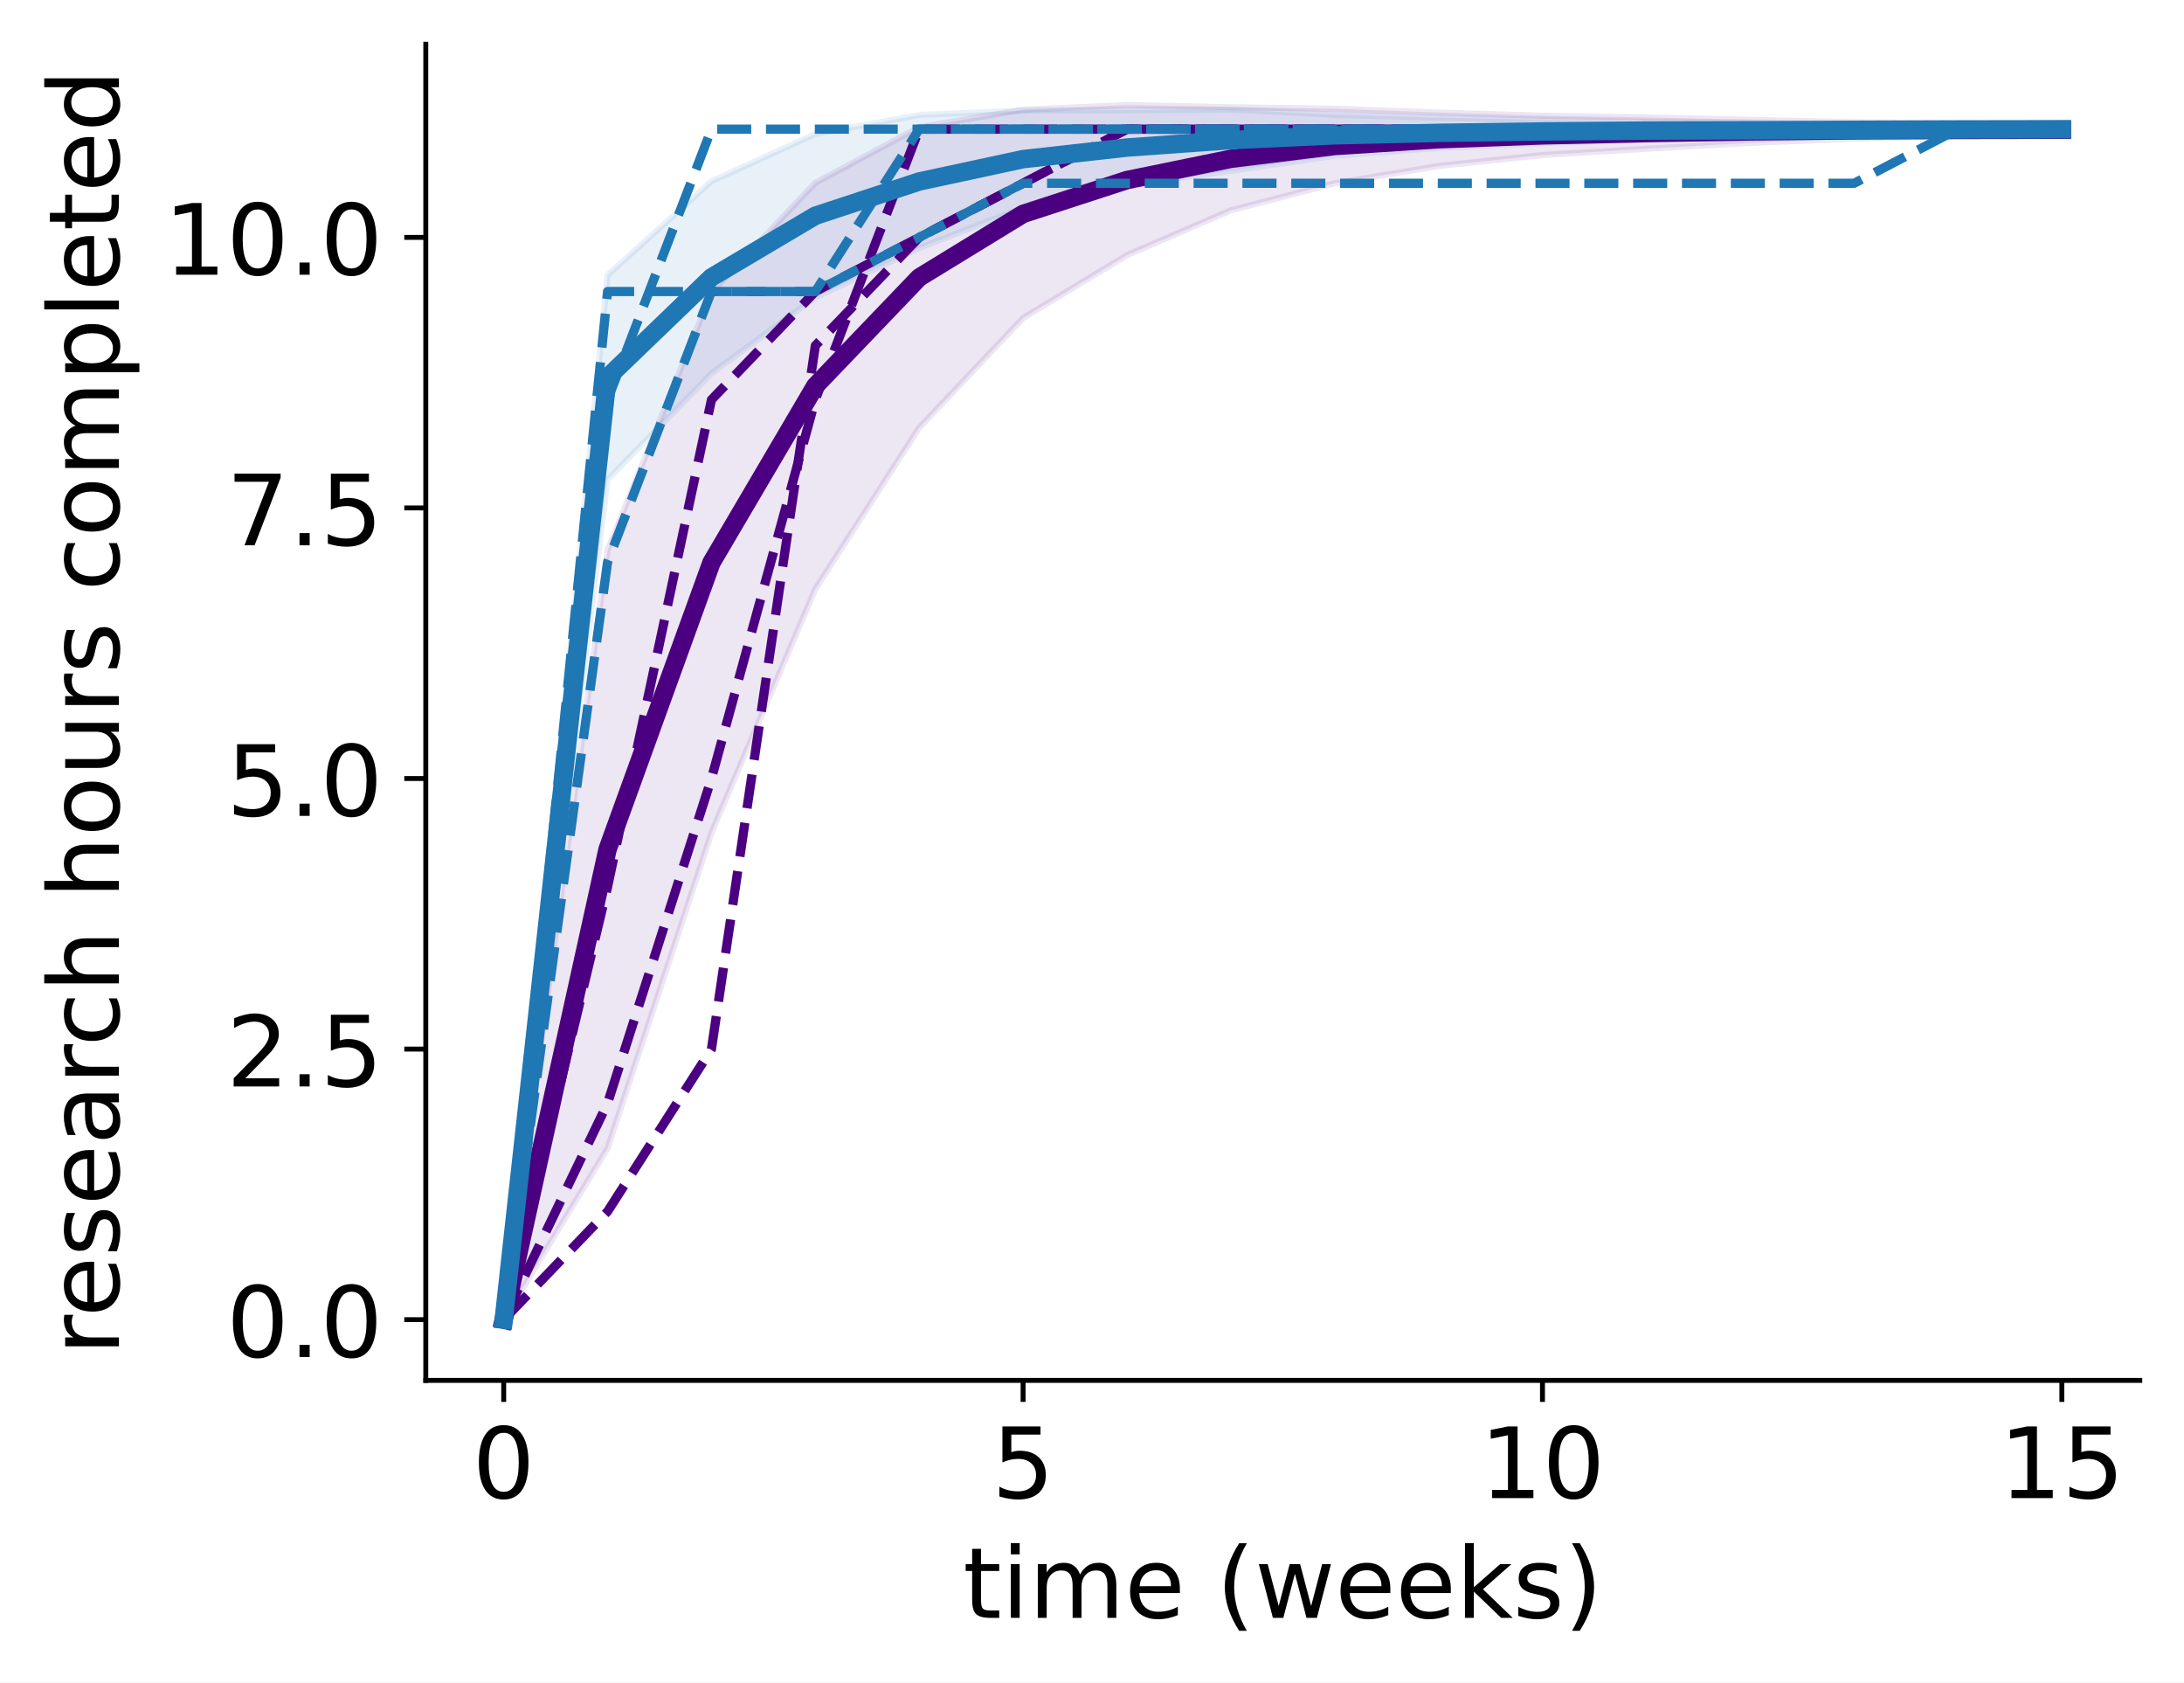
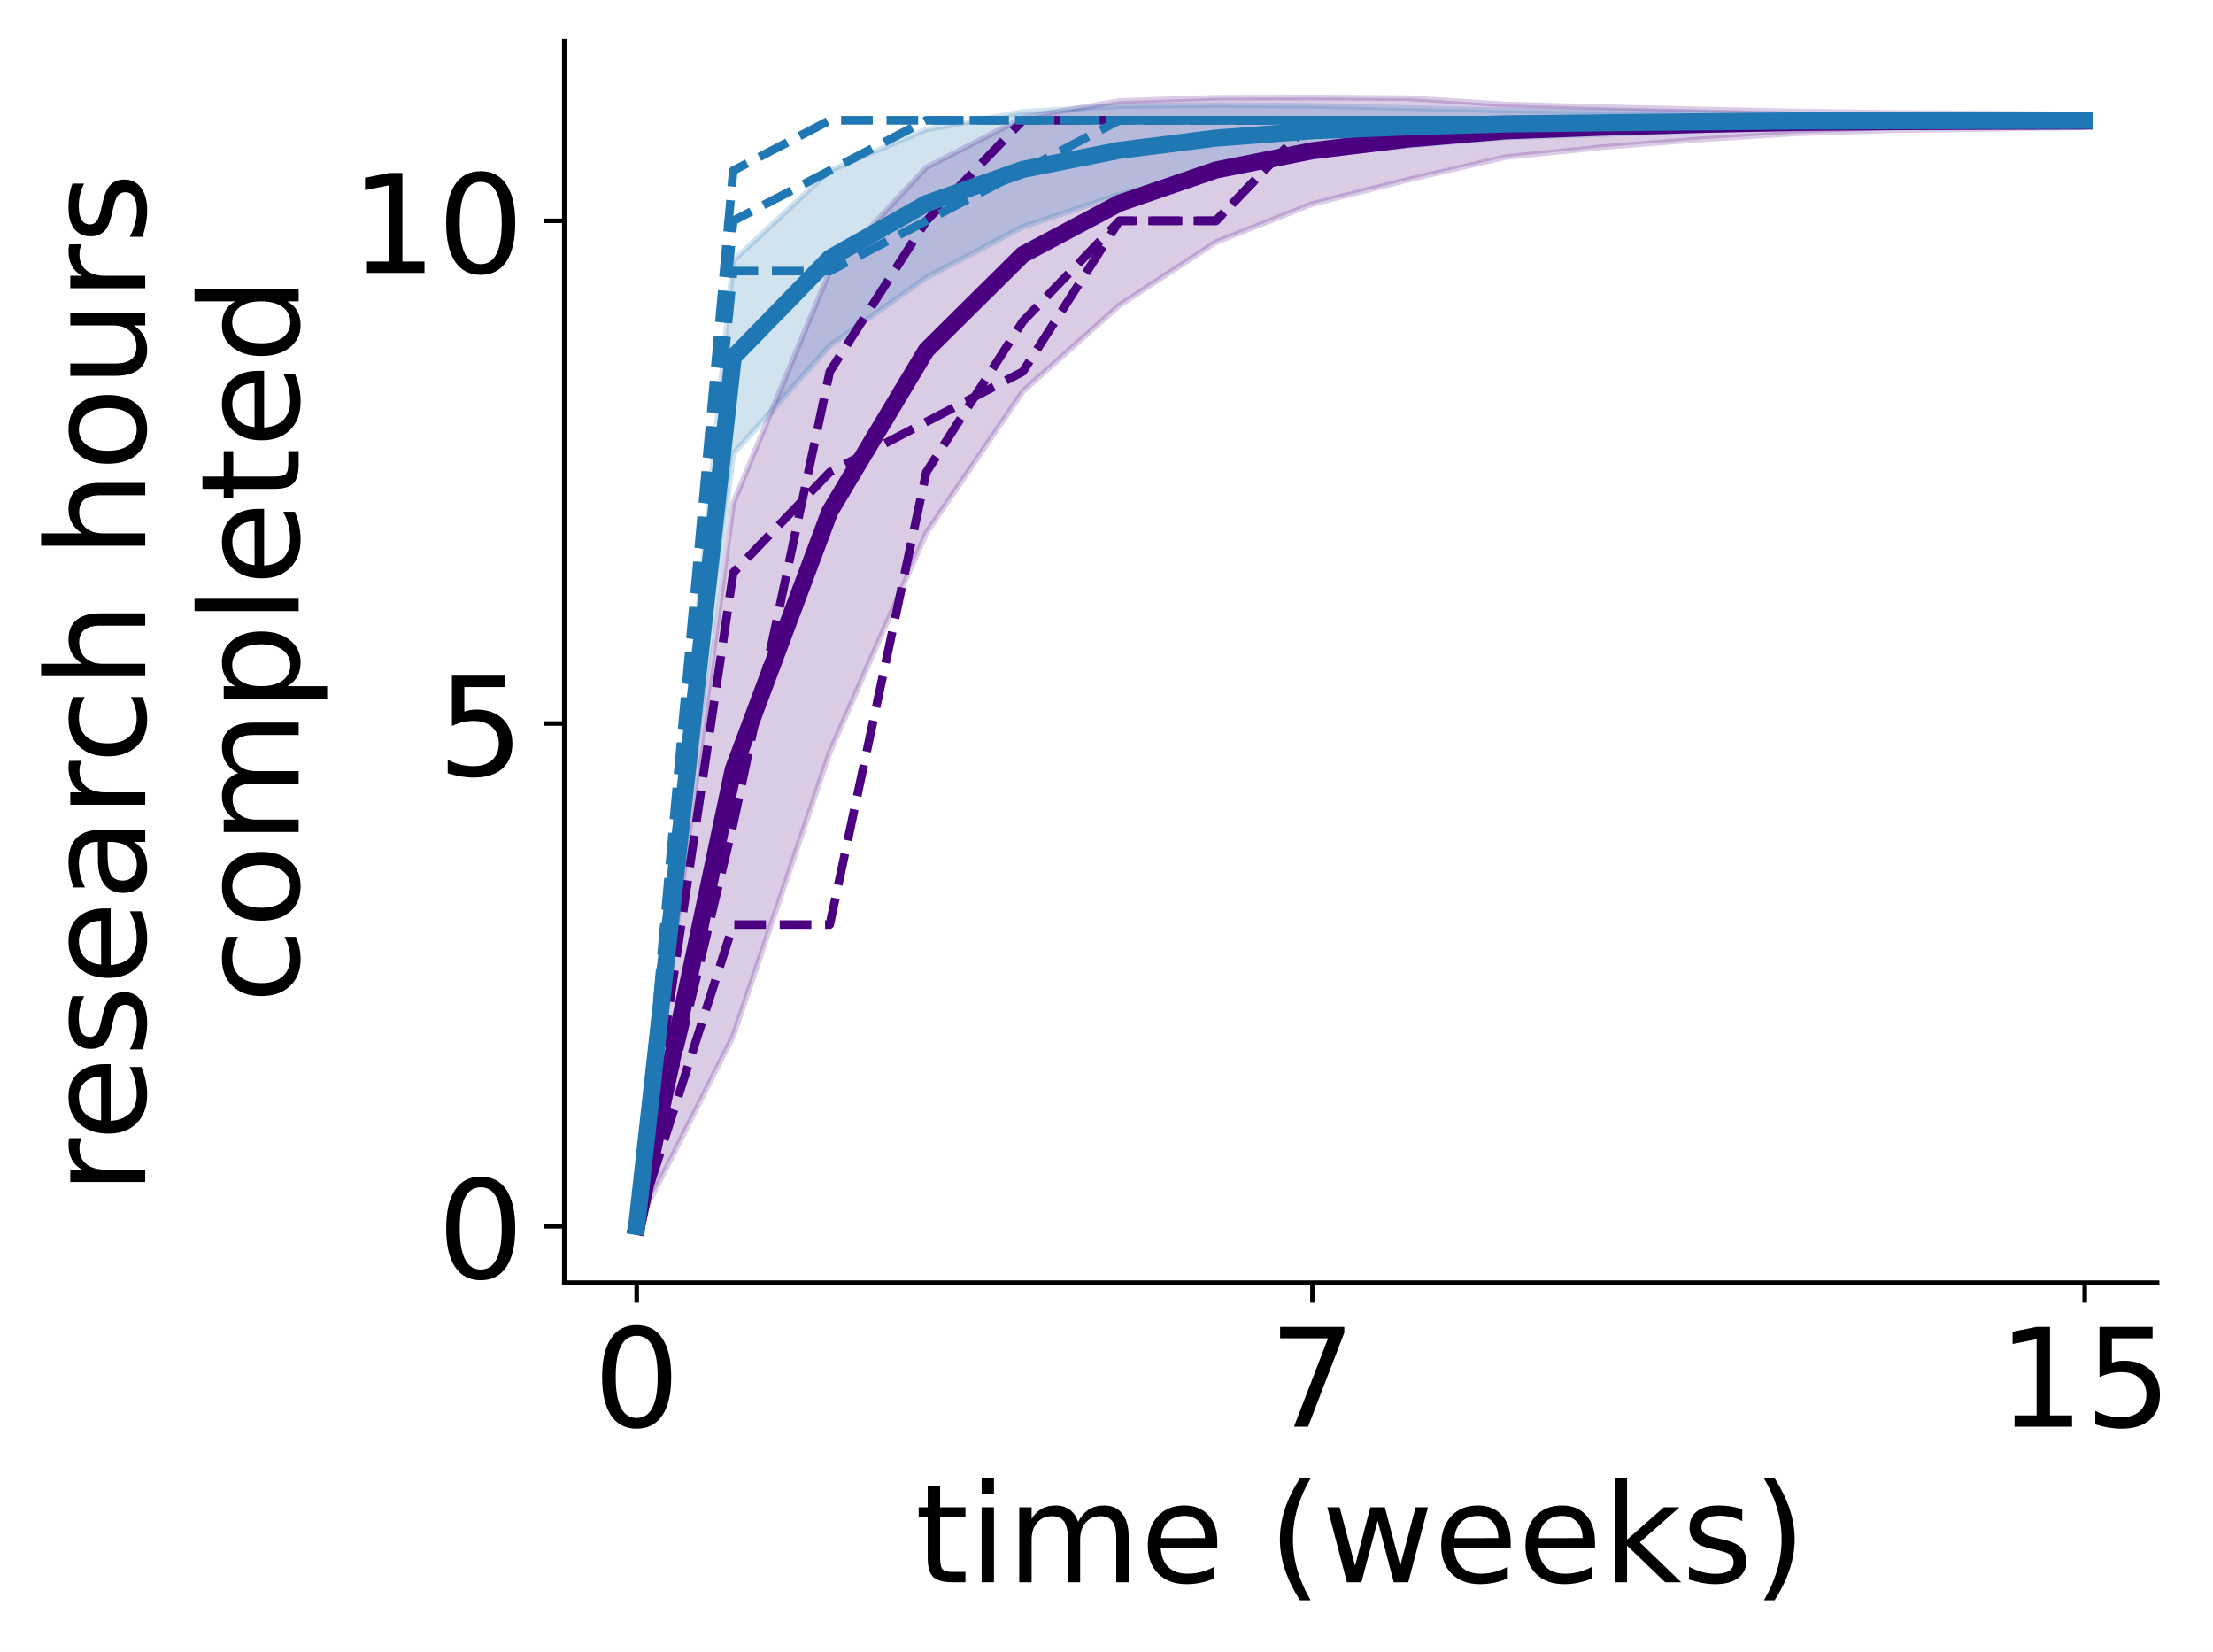
- <svg xmlns="http://www.w3.org/2000/svg" xmlns:xlink="http://www.w3.org/1999/xlink" width="355.51pt" height="273.81pt" viewBox="0 0 355.51 273.81" version="1.1">
+ <svg xmlns="http://www.w3.org/2000/svg" xmlns:xlink="http://www.w3.org/1999/xlink" width="387.63pt" height="289.295pt" viewBox="0 0 387.63 289.295" version="1.1">
  <defs>
    <style type="text/css">*{stroke-linejoin: round; stroke-linecap: butt}</style>
  </defs>
  <g id="figure_1">
    <g id="patch_1">
-       <path d="M 0 273.81  L 355.51 273.81  L 355.51 0  L 0 0  z " style="fill: #ffffff" />
+       <path d="M -0 289.295  L 387.63 289.295  L 387.63 0  L -0 0  z " style="fill: #ffffff" />
    </g>
    <g id="axes_1">
      <g id="patch_2">
-         <path d="M 69.31 224.64  L 348.31 224.64  L 348.31 7.2  L 69.31 7.2  z " style="fill: #ffffff" />
+         <path d="M 98.842 224.64  L 377.842 224.64  L 377.842 7.2  L 98.842 7.2  z " style="fill: #ffffff" />
      </g>
      <g id="PolyCollection_1">
        <defs>
-           <path id="mfa6a72d963" d="M 81.992 -59.054  L 81.992 -59.054  L 98.901 -86.958  L 115.81 -138.279  L 132.719 -177.963  L 149.628 -204.206  L 166.537 -222.059  L 183.446 -232.286  L 200.355 -239.577  L 217.265 -243.99  L 234.174 -246.796  L 251.083 -248.584  L 267.992 -249.603  L 284.901 -250.557  L 301.81 -251.249  L 318.719 -251.635  L 335.628 -251.778  L 335.628 -253.615  L 335.628 -253.615  L 318.719 -253.705  L 301.81 -253.95  L 284.901 -254.307  L 267.992 -254.698  L 251.083 -254.977  L 234.174 -255.497  L 217.265 -256.119  L 200.355 -256.357  L 183.446 -256.726  L 166.537 -255.946  L 149.628 -253.104  L 132.719 -244.051  L 115.81 -226.23  L 98.901 -184.239  L 81.992 -59.054  z " style="stroke: #4b0082; stroke-opacity: 0.1" />
+           <path id="m8ccb343e49" d="M 111.524 -74.539  L 111.524 -74.539  L 128.433 -107.885  L 145.342 -157.566  L 162.251 -195.97  L 179.16 -220.762  L 196.07 -235.825  L 212.979 -246.885  L 229.888 -253.586  L 246.797 -257.853  L 263.706 -261.782  L 280.615 -263.517  L 297.524 -264.872  L 314.433 -265.935  L 331.342 -266.488  L 348.251 -266.733  L 365.16 -266.995  L 365.16 -269.208  L 365.16 -269.208  L 348.251 -269.382  L 331.342 -269.504  L 314.433 -269.758  L 297.524 -270.133  L 280.615 -270.521  L 263.706 -270.987  L 246.797 -272.082  L 229.888 -272.211  L 212.979 -272.15  L 196.07 -271.59  L 179.16 -268.657  L 162.251 -259.959  L 145.342 -241.806  L 128.433 -201.177  L 111.524 -74.539  z " style="stroke: #4b0082; stroke-opacity: 0.2" />
        </defs>
-         <g clip-path="url(#p481b7b0ba3)">
-           <use xlink:href="#mfa6a72d963" x="0" y="273.81" style="fill: #4b0082; fill-opacity: 0.1; stroke: #4b0082; stroke-opacity: 0.1" />
+         <g clip-path="url(#p1c54f3f14e)">
+           <use xlink:href="#m8ccb343e49" x="0" y="289.295" style="fill: #4b0082; fill-opacity: 0.2; stroke: #4b0082; stroke-opacity: 0.2" />
        </g>
      </g>
      <g id="PolyCollection_2">
        <defs>
-           <path id="m634ad09a49" d="M 81.992 -59.054  L 81.992 -59.054  L 98.901 -195.758  L 115.81 -213.048  L 132.719 -225.4  L 149.628 -233.456  L 166.537 -240.003  L 183.446 -243.721  L 200.355 -246.01  L 217.265 -248.459  L 234.174 -249.745  L 251.083 -250.543  L 267.992 -251.163  L 284.901 -251.308  L 301.81 -251.729  L 318.719 -252.128  L 335.628 -252.382  L 335.628 -253.169  L 335.628 -253.169  L 318.719 -253.37  L 301.81 -253.646  L 284.901 -253.891  L 267.992 -253.966  L 251.083 -254.286  L 234.174 -254.644  L 217.265 -255.119  L 200.355 -256.001  L 183.446 -255.877  L 166.537 -255.826  L 149.628 -255.099  L 132.719 -252.006  L 115.81 -244.314  L 98.901 -229.039  L 81.992 -59.054  z " style="stroke: #1f77b4; stroke-opacity: 0.1" />
+           <path id="mc5ae503957" d="M 111.524 -74.539  L 111.524 -74.539  L 128.433 -209.823  L 145.342 -228.751  L 162.251 -240.685  L 179.16 -249.568  L 196.07 -255.22  L 212.979 -259.331  L 229.888 -262.038  L 246.797 -263.814  L 263.706 -265.225  L 280.615 -265.773  L 297.524 -266.459  L 314.433 -267.067  L 331.342 -267.37  L 348.251 -267.634  L 365.16 -267.814  L 365.16 -268.601  L 365.16 -268.601  L 348.251 -268.745  L 331.342 -268.939  L 314.433 -269.136  L 297.524 -269.463  L 280.615 -269.761  L 263.706 -269.939  L 246.797 -270.364  L 229.888 -270.749  L 212.979 -270.886  L 196.07 -270.717  L 179.16 -269.679  L 162.251 -266.623  L 145.342 -259.418  L 128.433 -243.641  L 111.524 -74.539  z " style="stroke: #1f77b4; stroke-opacity: 0.2" />
        </defs>
-         <g clip-path="url(#p481b7b0ba3)">
-           <use xlink:href="#m634ad09a49" x="0" y="273.81" style="fill: #1f77b4; fill-opacity: 0.1; stroke: #1f77b4; stroke-opacity: 0.1" />
+         <g clip-path="url(#p1c54f3f14e)">
+           <use xlink:href="#mc5ae503957" x="0" y="289.295" style="fill: #1f77b4; fill-opacity: 0.2; stroke: #1f77b4; stroke-opacity: 0.2" />
        </g>
      </g>
      <g id="matplotlib.axis_1">
        <g id="xtick_1">
          <g id="line2d_1">
            <defs>
-               <path id="me722ec0f5d" d="M 0 0  L 0 3.5  " style="stroke: #000000; stroke-width: 0.8" />
-             </defs>
-             <g>
-               <use xlink:href="#me722ec0f5d" x="81.992" y="224.64" style="stroke: #000000; stroke-width: 0.8" />
+               <path id="mfbcac66288" d="M 0 0  L 0 3.5  " style="stroke: #000000; stroke-width: 0.8" />
+             </defs>
+             <g>
+               <use xlink:href="#mfbcac66288" x="111.524" y="224.64" style="stroke: #000000; stroke-width: 0.8" />
            </g>
          </g>
          <g id="text_1">
-             <g transform="translate(76.90182 243.7975) scale(0.16 -0.16)">
+             <g transform="translate(103.8891 249.8762) scale(0.24 -0.24)">
              <defs>
                <path id="DejaVuSans-30" d="M 2034 4250  Q 1547 4250 1301 3770  Q 1056 3291 1056 2328  Q 1056 1369 1301 889  Q 1547 409 2034 409  Q 2525 409 2770 889  Q 3016 1369 3016 2328  Q 3016 3291 2770 3770  Q 2525 4250 2034 4250  z M 2034 4750  Q 2819 4750 3233 4129  Q 3647 3509 3647 2328  Q 3647 1150 3233 529  Q 2819 -91 2034 -91  Q 1250 -91 836 529  Q 422 1150 422 2328  Q 422 3509 836 4129  Q 1250 4750 2034 4750  z " transform="scale(0.015625)" />
              </defs>
              <use xlink:href="#DejaVuSans-30" />
            </g>
          </g>
        </g>
        <g id="xtick_2">
          <g id="line2d_2">
            <g>
-               <use xlink:href="#me722ec0f5d" x="166.537" y="224.64" style="stroke: #000000; stroke-width: 0.8" />
+               <use xlink:href="#mfbcac66288" x="229.888" y="224.64" style="stroke: #000000; stroke-width: 0.8" />
            </g>
          </g>
          <g id="text_2">
-             <g transform="translate(161.4473 243.7975) scale(0.16 -0.16)">
+             <g transform="translate(222.2527 249.8762) scale(0.24 -0.24)">
              <defs>
+                 <path id="DejaVuSans-37" d="M 525 4666  L 3525 4666  L 3525 4397  L 1831 0  L 1172 0  L 2766 4134  L 525 4134  L 525 4666  z " transform="scale(0.015625)" />
+               </defs>
+               <use xlink:href="#DejaVuSans-37" />
+             </g>
+           </g>
+         </g>
+         <g id="xtick_3">
+           <g id="line2d_3">
+             <g>
+               <use xlink:href="#mfbcac66288" x="365.16" y="224.64" style="stroke: #000000; stroke-width: 0.8" />
+             </g>
+           </g>
+           <g id="text_3">
+             <g transform="translate(349.8904 249.8762) scale(0.24 -0.24)">
+               <defs>
+                 <path id="DejaVuSans-31" d="M 794 531  L 1825 531  L 1825 4091  L 703 3866  L 703 4441  L 1819 4666  L 2450 4666  L 2450 531  L 3481 531  L 3481 0  L 794 0  L 794 531  z " transform="scale(0.015625)" />
                <path id="DejaVuSans-35" d="M 691 4666  L 3169 4666  L 3169 4134  L 1269 4134  L 1269 2991  Q 1406 3038 1543 3061  Q 1681 3084 1819 3084  Q 2600 3084 3056 2656  Q 3513 2228 3513 1497  Q 3513 744 3044 326  Q 2575 -91 1722 -91  Q 1428 -91 1123 -41  Q 819 9 494 109  L 494 744  Q 775 591 1075 516  Q 1375 441 1709 441  Q 2250 441 2565 725  Q 2881 1009 2881 1497  Q 2881 1984 2565 2268  Q 2250 2553 1709 2553  Q 1456 2553 1204 2497  Q 953 2441 691 2322  L 691 4666  z " transform="scale(0.015625)" />
              </defs>
-               <use xlink:href="#DejaVuSans-35" />
-             </g>
-           </g>
-         </g>
-         <g id="xtick_3">
-           <g id="line2d_3">
-             <g>
-               <use xlink:href="#me722ec0f5d" x="251.083" y="224.64" style="stroke: #000000; stroke-width: 0.8" />
-             </g>
-           </g>
-           <g id="text_3">
-             <g transform="translate(240.9027 243.7975) scale(0.16 -0.16)">
-               <defs>
-                 <path id="DejaVuSans-31" d="M 794 531  L 1825 531  L 1825 4091  L 703 3866  L 703 4441  L 1819 4666  L 2450 4666  L 2450 531  L 3481 531  L 3481 0  L 794 0  L 794 531  z " transform="scale(0.015625)" />
-               </defs>
-               <use xlink:href="#DejaVuSans-31" />
-               <use xlink:href="#DejaVuSans-30" x="63.623" />
-             </g>
-           </g>
-         </g>
-         <g id="xtick_4">
-           <g id="line2d_4">
-             <g>
-               <use xlink:href="#me722ec0f5d" x="335.628" y="224.64" style="stroke: #000000; stroke-width: 0.8" />
-             </g>
-           </g>
-           <g id="text_4">
-             <g transform="translate(325.4482 243.7975) scale(0.16 -0.16)">
              <use xlink:href="#DejaVuSans-31" />
              <use xlink:href="#DejaVuSans-35" x="63.623" />
            </g>
          </g>
        </g>
-         <g id="text_5">
-           <g transform="translate(156.7637 263.2825) scale(0.16 -0.16)">
+         <g id="text_4">
+           <g transform="translate(160.2729 277.1037) scale(0.24 -0.24)">
            <defs>
              <path id="DejaVuSans-74" d="M 1172 4494  L 1172 3500  L 2356 3500  L 2356 3053  L 1172 3053  L 1172 1153  Q 1172 725 1289 603  Q 1406 481 1766 481  L 2356 481  L 2356 0  L 1766 0  Q 1100 0 847 248  Q 594 497 594 1153  L 594 3053  L 172 3053  L 172 3500  L 594 3500  L 594 4494  L 1172 4494  z " transform="scale(0.015625)" />
              <path id="DejaVuSans-69" d="M 603 3500  L 1178 3500  L 1178 0  L 603 0  L 603 3500  z M 603 4863  L 1178 4863  L 1178 4134  L 603 4134  L 603 4863  z " transform="scale(0.015625)" />
              <path id="DejaVuSans-6d" d="M 3328 2828  Q 3544 3216 3844 3400  Q 4144 3584 4550 3584  Q 5097 3584 5394 3201  Q 5691 2819 5691 2113  L 5691 0  L 5113 0  L 5113 2094  Q 5113 2597 4934 2840  Q 4756 3084 4391 3084  Q 3944 3084 3684 2787  Q 3425 2491 3425 1978  L 3425 0  L 2847 0  L 2847 2094  Q 2847 2600 2669 2842  Q 2491 3084 2119 3084  Q 1678 3084 1418 2786  Q 1159 2488 1159 1978  L 1159 0  L 581 0  L 581 3500  L 1159 3500  L 1159 2956  Q 1356 3278 1631 3431  Q 1906 3584 2284 3584  Q 2666 3584 2933 3390  Q 3200 3197 3328 2828  z " transform="scale(0.015625)" />
              <path id="DejaVuSans-65" d="M 3597 1894  L 3597 1613  L 953 1613  Q 991 1019 1311 708  Q 1631 397 2203 397  Q 2534 397 2845 478  Q 3156 559 3463 722  L 3463 178  Q 3153 47 2828 -22  Q 2503 -91 2169 -91  Q 1331 -91 842 396  Q 353 884 353 1716  Q 353 2575 817 3079  Q 1281 3584 2069 3584  Q 2775 3584 3186 3129  Q 3597 2675 3597 1894  z M 3022 2063  Q 3016 2534 2758 2815  Q 2500 3097 2075 3097  Q 1594 3097 1305 2825  Q 1016 2553 972 2059  L 3022 2063  z " transform="scale(0.015625)" />
              <path id="DejaVuSans-20" transform="scale(0.015625)" />
              <path id="DejaVuSans-28" d="M 1984 4856  Q 1566 4138 1362 3434  Q 1159 2731 1159 2009  Q 1159 1288 1364 580  Q 1569 -128 1984 -844  L 1484 -844  Q 1016 -109 783 600  Q 550 1309 550 2009  Q 550 2706 781 3412  Q 1013 4119 1484 4856  L 1984 4856  z " transform="scale(0.015625)" />
              <path id="DejaVuSans-77" d="M 269 3500  L 844 3500  L 1563 769  L 2278 3500  L 2956 3500  L 3675 769  L 4391 3500  L 4966 3500  L 4050 0  L 3372 0  L 2619 2869  L 1863 0  L 1184 0  L 269 3500  z " transform="scale(0.015625)" />
              <path id="DejaVuSans-6b" d="M 581 4863  L 1159 4863  L 1159 1991  L 2875 3500  L 3609 3500  L 1753 1863  L 3688 0  L 2938 0  L 1159 1709  L 1159 0  L 581 0  L 581 4863  z " transform="scale(0.015625)" />
              <path id="DejaVuSans-73" d="M 2834 3397  L 2834 2853  Q 2591 2978 2328 3040  Q 2066 3103 1784 3103  Q 1356 3103 1142 2972  Q 928 2841 928 2578  Q 928 2378 1081 2264  Q 1234 2150 1697 2047  L 1894 2003  Q 2506 1872 2764 1633  Q 3022 1394 3022 966  Q 3022 478 2636 193  Q 2250 -91 1575 -91  Q 1294 -91 989 -36  Q 684 19 347 128  L 347 722  Q 666 556 975 473  Q 1284 391 1588 391  Q 1994 391 2212 530  Q 2431 669 2431 922  Q 2431 1156 2273 1281  Q 2116 1406 1581 1522  L 1381 1569  Q 847 1681 609 1914  Q 372 2147 372 2553  Q 372 3047 722 3315  Q 1072 3584 1716 3584  Q 2034 3584 2315 3537  Q 2597 3491 2834 3397  z " transform="scale(0.015625)" />
              <path id="DejaVuSans-29" d="M 513 4856  L 1013 4856  Q 1481 4119 1714 3412  Q 1947 2706 1947 2009  Q 1947 1309 1714 600  Q 1481 -109 1013 -844  L 513 -844  Q 928 -128 1133 580  Q 1338 1288 1338 2009  Q 1338 2731 1133 3434  Q 928 4138 513 4856  z " transform="scale(0.015625)" />
            </defs>
            <use xlink:href="#DejaVuSans-74" />
            <use xlink:href="#DejaVuSans-69" x="39.209" />
            <use xlink:href="#DejaVuSans-6d" x="66.992" />
            <use xlink:href="#DejaVuSans-65" x="164.404" />
            <use xlink:href="#DejaVuSans-20" x="225.928" />
            <use xlink:href="#DejaVuSans-28" x="257.715" />
            <use xlink:href="#DejaVuSans-77" x="296.729" />
            <use xlink:href="#DejaVuSans-65" x="378.516" />
            <use xlink:href="#DejaVuSans-65" x="440.039" />
            <use xlink:href="#DejaVuSans-6b" x="501.562" />
            <use xlink:href="#DejaVuSans-73" x="559.473" />
            <use xlink:href="#DejaVuSans-29" x="611.572" />
          </g>
        </g>
      </g>
      <g id="matplotlib.axis_2">
        <g id="ytick_1">
+           <g id="line2d_4">
+             <defs>
+               <path id="me26cea96e0" d="M 0 0  L -3.5 0  " style="stroke: #000000; stroke-width: 0.8" />
+             </defs>
+             <g>
+               <use xlink:href="#me26cea96e0" x="98.842" y="214.756" style="stroke: #000000; stroke-width: 0.8" />
+             </g>
+           </g>
+           <g id="text_5">
+             <g transform="translate(76.57225 223.8745) scale(0.24 -0.24)">
+               <use xlink:href="#DejaVuSans-30" />
+             </g>
+           </g>
+         </g>
+         <g id="ytick_2">
          <g id="line2d_5">
-             <defs>
-               <path id="m41320f554a" d="M 0 0  L -3.5 0  " style="stroke: #000000; stroke-width: 0.8" />
-             </defs>
-             <g>
-               <use xlink:href="#m41320f554a" x="69.31" y="214.756" style="stroke: #000000; stroke-width: 0.8" />
+             <g>
+               <use xlink:href="#me26cea96e0" x="98.842" y="126.717" style="stroke: #000000; stroke-width: 0.8" />
            </g>
          </g>
          <g id="text_6">
-             <g transform="translate(36.865 220.8351) scale(0.16 -0.16)">
-               <defs>
-                 <path id="DejaVuSans-2e" d="M 684 794  L 1344 794  L 1344 0  L 684 0  L 684 794  z " transform="scale(0.015625)" />
-               </defs>
-               <use xlink:href="#DejaVuSans-30" />
-               <use xlink:href="#DejaVuSans-2e" x="63.623" />
-               <use xlink:href="#DejaVuSans-30" x="95.41" />
-             </g>
-           </g>
-         </g>
-         <g id="ytick_2">
+             <g transform="translate(76.57225 135.8353) scale(0.24 -0.24)">
+               <use xlink:href="#DejaVuSans-35" />
+             </g>
+           </g>
+         </g>
+         <g id="ytick_3">
          <g id="line2d_6">
            <g>
-               <use xlink:href="#m41320f554a" x="69.31" y="170.725" style="stroke: #000000; stroke-width: 0.8" />
+               <use xlink:href="#me26cea96e0" x="98.842" y="38.678" style="stroke: #000000; stroke-width: 0.8" />
            </g>
          </g>
          <g id="text_7">
-             <g transform="translate(36.865 176.8034) scale(0.16 -0.16)">
-               <defs>
-                 <path id="DejaVuSans-32" d="M 1228 531  L 3431 531  L 3431 0  L 469 0  L 469 531  Q 828 903 1448 1529  Q 2069 2156 2228 2338  Q 2531 2678 2651 2914  Q 2772 3150 2772 3378  Q 2772 3750 2511 3984  Q 2250 4219 1831 4219  Q 1534 4219 1204 4116  Q 875 4013 500 3803  L 500 4441  Q 881 4594 1212 4672  Q 1544 4750 1819 4750  Q 2544 4750 2975 4387  Q 3406 4025 3406 3419  Q 3406 3131 3298 2873  Q 3191 2616 2906 2266  Q 2828 2175 2409 1742  Q 1991 1309 1228 531  z " transform="scale(0.015625)" />
-               </defs>
-               <use xlink:href="#DejaVuSans-32" />
-               <use xlink:href="#DejaVuSans-2e" x="63.623" />
-               <use xlink:href="#DejaVuSans-35" x="95.41" />
-             </g>
-           </g>
-         </g>
-         <g id="ytick_3">
-           <g id="line2d_7">
-             <g>
-               <use xlink:href="#m41320f554a" x="69.31" y="126.693" style="stroke: #000000; stroke-width: 0.8" />
-             </g>
-           </g>
-           <g id="text_8">
-             <g transform="translate(36.865 132.7717) scale(0.16 -0.16)">
-               <use xlink:href="#DejaVuSans-35" />
-               <use xlink:href="#DejaVuSans-2e" x="63.623" />
-               <use xlink:href="#DejaVuSans-30" x="95.41" />
-             </g>
-           </g>
-         </g>
-         <g id="ytick_4">
-           <g id="line2d_8">
-             <g>
-               <use xlink:href="#m41320f554a" x="69.31" y="82.661" style="stroke: #000000; stroke-width: 0.8" />
-             </g>
-           </g>
-           <g id="text_9">
-             <g transform="translate(36.865 88.73997) scale(0.16 -0.16)">
-               <defs>
-                 <path id="DejaVuSans-37" d="M 525 4666  L 3525 4666  L 3525 4397  L 1831 0  L 1172 0  L 2766 4134  L 525 4134  L 525 4666  z " transform="scale(0.015625)" />
-               </defs>
-               <use xlink:href="#DejaVuSans-37" />
-               <use xlink:href="#DejaVuSans-2e" x="63.623" />
-               <use xlink:href="#DejaVuSans-35" x="95.41" />
-             </g>
-           </g>
-         </g>
-         <g id="ytick_5">
-           <g id="line2d_9">
-             <g>
-               <use xlink:href="#m41320f554a" x="69.31" y="38.63" style="stroke: #000000; stroke-width: 0.8" />
-             </g>
-           </g>
-           <g id="text_10">
-             <g transform="translate(26.685 44.70826) scale(0.16 -0.16)">
+             <g transform="translate(61.30225 47.79615) scale(0.24 -0.24)">
              <use xlink:href="#DejaVuSans-31" />
              <use xlink:href="#DejaVuSans-30" x="63.623" />
-               <use xlink:href="#DejaVuSans-2e" x="127.246" />
-               <use xlink:href="#DejaVuSans-30" x="159.033" />
-             </g>
-           </g>
-         </g>
-         <g id="text_11">
-           <g transform="translate(19.3575 220.545) rotate(-90) scale(0.16 -0.16)">
+             </g>
+           </g>
+         </g>
+         <g id="text_8">
+           <g transform="translate(25.43625 209.1863) rotate(-90) scale(0.24 -0.24)">
            <defs>
              <path id="DejaVuSans-72" d="M 2631 2963  Q 2534 3019 2420 3045  Q 2306 3072 2169 3072  Q 1681 3072 1420 2755  Q 1159 2438 1159 1844  L 1159 0  L 581 0  L 581 3500  L 1159 3500  L 1159 2956  Q 1341 3275 1631 3429  Q 1922 3584 2338 3584  Q 2397 3584 2469 3576  Q 2541 3569 2628 3553  L 2631 2963  z " transform="scale(0.015625)" />
              <path id="DejaVuSans-61" d="M 2194 1759  Q 1497 1759 1228 1600  Q 959 1441 959 1056  Q 959 750 1161 570  Q 1363 391 1709 391  Q 2188 391 2477 730  Q 2766 1069 2766 1631  L 2766 1759  L 2194 1759  z M 3341 1997  L 3341 0  L 2766 0  L 2766 531  Q 2569 213 2275 61  Q 1981 -91 1556 -91  Q 1019 -91 701 211  Q 384 513 384 1019  Q 384 1609 779 1909  Q 1175 2209 1959 2209  L 2766 2209  L 2766 2266  Q 2766 2663 2505 2880  Q 2244 3097 1772 3097  Q 1472 3097 1187 3025  Q 903 2953 641 2809  L 641 3341  Q 956 3463 1253 3523  Q 1550 3584 1831 3584  Q 2591 3584 2966 3190  Q 3341 2797 3341 1997  z " transform="scale(0.015625)" />
              <path id="DejaVuSans-63" d="M 3122 3366  L 3122 2828  Q 2878 2963 2633 3030  Q 2388 3097 2138 3097  Q 1578 3097 1268 2742  Q 959 2388 959 1747  Q 959 1106 1268 751  Q 1578 397 2138 397  Q 2388 397 2633 464  Q 2878 531 3122 666  L 3122 134  Q 2881 22 2623 -34  Q 2366 -91 2075 -91  Q 1284 -91 818 406  Q 353 903 353 1747  Q 353 2603 823 3093  Q 1294 3584 2113 3584  Q 2378 3584 2631 3529  Q 2884 3475 3122 3366  z " transform="scale(0.015625)" />
              <path id="DejaVuSans-68" d="M 3513 2113  L 3513 0  L 2938 0  L 2938 2094  Q 2938 2591 2744 2837  Q 2550 3084 2163 3084  Q 1697 3084 1428 2787  Q 1159 2491 1159 1978  L 1159 0  L 581 0  L 581 4863  L 1159 4863  L 1159 2956  Q 1366 3272 1645 3428  Q 1925 3584 2291 3584  Q 2894 3584 3203 3211  Q 3513 2838 3513 2113  z " transform="scale(0.015625)" />
              <path id="DejaVuSans-6f" d="M 1959 3097  Q 1497 3097 1228 2736  Q 959 2375 959 1747  Q 959 1119 1226 758  Q 1494 397 1959 397  Q 2419 397 2687 759  Q 2956 1122 2956 1747  Q 2956 2369 2687 2733  Q 2419 3097 1959 3097  z M 1959 3584  Q 2709 3584 3137 3096  Q 3566 2609 3566 1747  Q 3566 888 3137 398  Q 2709 -91 1959 -91  Q 1206 -91 779 398  Q 353 888 353 1747  Q 353 2609 779 3096  Q 1206 3584 1959 3584  z " transform="scale(0.015625)" />
              <path id="DejaVuSans-75" d="M 544 1381  L 544 3500  L 1119 3500  L 1119 1403  Q 1119 906 1312 657  Q 1506 409 1894 409  Q 2359 409 2629 706  Q 2900 1003 2900 1516  L 2900 3500  L 3475 3500  L 3475 0  L 2900 0  L 2900 538  Q 2691 219 2414 64  Q 2138 -91 1772 -91  Q 1169 -91 856 284  Q 544 659 544 1381  z M 1991 3584  L 1991 3584  z " transform="scale(0.015625)" />
-               <path id="DejaVuSans-70" d="M 1159 525  L 1159 -1331  L 581 -1331  L 581 3500  L 1159 3500  L 1159 2969  Q 1341 3281 1617 3432  Q 1894 3584 2278 3584  Q 2916 3584 3314 3078  Q 3713 2572 3713 1747  Q 3713 922 3314 415  Q 2916 -91 2278 -91  Q 1894 -91 1617 61  Q 1341 213 1159 525  z M 3116 1747  Q 3116 2381 2855 2742  Q 2594 3103 2138 3103  Q 1681 3103 1420 2742  Q 1159 2381 1159 1747  Q 1159 1113 1420 752  Q 1681 391 2138 391  Q 2594 391 2855 752  Q 3116 1113 3116 1747  z " transform="scale(0.015625)" />
-               <path id="DejaVuSans-6c" d="M 603 4863  L 1178 4863  L 1178 0  L 603 0  L 603 4863  z " transform="scale(0.015625)" />
-               <path id="DejaVuSans-64" d="M 2906 2969  L 2906 4863  L 3481 4863  L 3481 0  L 2906 0  L 2906 525  Q 2725 213 2448 61  Q 2172 -91 1784 -91  Q 1150 -91 751 415  Q 353 922 353 1747  Q 353 2572 751 3078  Q 1150 3584 1784 3584  Q 2172 3584 2448 3432  Q 2725 3281 2906 2969  z M 947 1747  Q 947 1113 1208 752  Q 1469 391 1925 391  Q 2381 391 2643 752  Q 2906 1113 2906 1747  Q 2906 2381 2643 2742  Q 2381 3103 1925 3103  Q 1469 3103 1208 2742  Q 947 2381 947 1747  z " transform="scale(0.015625)" />
            </defs>
            <use xlink:href="#DejaVuSans-72" />
            <use xlink:href="#DejaVuSans-65" x="38.863" />
            <use xlink:href="#DejaVuSans-73" x="100.387" />
            <use xlink:href="#DejaVuSans-65" x="152.486" />
            <use xlink:href="#DejaVuSans-61" x="214.01" />
            <use xlink:href="#DejaVuSans-72" x="275.289" />
            <use xlink:href="#DejaVuSans-63" x="314.152" />
            <use xlink:href="#DejaVuSans-68" x="369.133" />
            <use xlink:href="#DejaVuSans-20" x="432.512" />
            <use xlink:href="#DejaVuSans-68" x="464.299" />
            <use xlink:href="#DejaVuSans-6f" x="527.678" />
            <use xlink:href="#DejaVuSans-75" x="588.859" />
            <use xlink:href="#DejaVuSans-72" x="652.238" />
            <use xlink:href="#DejaVuSans-73" x="693.352" />
            <use xlink:href="#DejaVuSans-20" x="745.451" />
-             <use xlink:href="#DejaVuSans-63" x="777.238" />
-             <use xlink:href="#DejaVuSans-6f" x="832.219" />
-             <use xlink:href="#DejaVuSans-6d" x="893.4" />
-             <use xlink:href="#DejaVuSans-70" x="990.812" />
-             <use xlink:href="#DejaVuSans-6c" x="1054.289" />
-             <use xlink:href="#DejaVuSans-65" x="1082.072" />
-             <use xlink:href="#DejaVuSans-74" x="1143.596" />
-             <use xlink:href="#DejaVuSans-65" x="1182.805" />
-             <use xlink:href="#DejaVuSans-64" x="1244.328" />
-           </g>
-         </g>
+           </g>
+           <g transform="translate(52.311 183.405) rotate(-90) scale(0.24 -0.24)">
+             <defs>
+               <path id="DejaVuSans-70" d="M 1159 525  L 1159 -1331  L 581 -1331  L 581 3500  L 1159 3500  L 1159 2969  Q 1341 3281 1617 3432  Q 1894 3584 2278 3584  Q 2916 3584 3314 3078  Q 3713 2572 3713 1747  Q 3713 922 3314 415  Q 2916 -91 2278 -91  Q 1894 -91 1617 61  Q 1341 213 1159 525  z M 3116 1747  Q 3116 2381 2855 2742  Q 2594 3103 2138 3103  Q 1681 3103 1420 2742  Q 1159 2381 1159 1747  Q 1159 1113 1420 752  Q 1681 391 2138 391  Q 2594 391 2855 752  Q 3116 1113 3116 1747  z " transform="scale(0.015625)" />
+               <path id="DejaVuSans-6c" d="M 603 4863  L 1178 4863  L 1178 0  L 603 0  L 603 4863  z " transform="scale(0.015625)" />
+               <path id="DejaVuSans-64" d="M 2906 2969  L 2906 4863  L 3481 4863  L 3481 0  L 2906 0  L 2906 525  Q 2725 213 2448 61  Q 2172 -91 1784 -91  Q 1150 -91 751 415  Q 353 922 353 1747  Q 353 2572 751 3078  Q 1150 3584 1784 3584  Q 2172 3584 2448 3432  Q 2725 3281 2906 2969  z M 947 1747  Q 947 1113 1208 752  Q 1469 391 1925 391  Q 2381 391 2643 752  Q 2906 1113 2906 1747  Q 2906 2381 2643 2742  Q 2381 3103 1925 3103  Q 1469 3103 1208 2742  Q 947 2381 947 1747  z " transform="scale(0.015625)" />
+             </defs>
+             <use xlink:href="#DejaVuSans-20" />
+             <use xlink:href="#DejaVuSans-63" x="31.787" />
+             <use xlink:href="#DejaVuSans-6f" x="86.768" />
+             <use xlink:href="#DejaVuSans-6d" x="147.949" />
+             <use xlink:href="#DejaVuSans-70" x="245.361" />
+             <use xlink:href="#DejaVuSans-6c" x="308.838" />
+             <use xlink:href="#DejaVuSans-65" x="336.621" />
+             <use xlink:href="#DejaVuSans-74" x="398.145" />
+             <use xlink:href="#DejaVuSans-65" x="437.354" />
+             <use xlink:href="#DejaVuSans-64" x="498.877" />
+           </g>
+         </g>
+       </g>
+       <g id="line2d_7">
+         <path d="M 111.524 214.756  L 128.433 134.764  L 145.342 89.609  L 162.251 61.331  L 179.16 44.585  L 196.07 35.588  L 212.979 29.777  L 229.888 26.397  L 246.797 24.328  L 263.706 22.91  L 280.615 22.276  L 297.524 21.792  L 314.433 21.449  L 331.342 21.299  L 348.251 21.237  L 365.16 21.193  " clip-path="url(#p1c54f3f14e)" style="fill: none; stroke: #4b0082; stroke-width: 3; stroke-linecap: square" />
+       </g>
+       <g id="line2d_8">
+         <path d="M 111.524 214.756  L 128.433 161.933  L 145.342 161.933  L 162.251 82.698  L 179.16 56.286  L 196.07 38.678  L 212.979 38.678  L 229.888 21.07  L 246.797 21.07  L 263.706 21.07  L 280.615 21.07  L 297.524 21.07  L 314.433 21.07  L 331.342 21.07  L 348.251 21.07  L 365.16 21.07  " clip-path="url(#p1c54f3f14e)" style="fill: none; stroke-dasharray: 5.55,2.4; stroke-dashoffset: 0; stroke: #4b0082; stroke-width: 1.5" />
+       </g>
+       <g id="line2d_9">
+         <path d="M 111.524 214.756  L 128.433 100.305  L 145.342 82.698  L 162.251 73.894  L 179.16 65.09  L 196.07 38.678  L 212.979 38.678  L 229.888 21.07  L 246.797 21.07  L 263.706 21.07  L 280.615 21.07  L 297.524 21.07  L 314.433 21.07  L 331.342 21.07  L 348.251 21.07  L 365.16 21.07  " clip-path="url(#p1c54f3f14e)" style="fill: none; stroke-dasharray: 5.55,2.4; stroke-dashoffset: 0; stroke: #4b0082; stroke-width: 1.5" />
      </g>
      <g id="line2d_10">
-         <path d="M 81.992 214.756  L 98.901 138.212  L 115.81 91.556  L 132.719 62.803  L 149.628 45.155  L 166.537 34.808  L 183.446 29.304  L 200.355 25.843  L 217.265 23.756  L 234.174 22.664  L 251.083 22.03  L 267.992 21.66  L 284.901 21.378  L 301.81 21.211  L 318.719 21.14  L 335.628 21.114  " clip-path="url(#p481b7b0ba3)" style="fill: none; stroke: #4b0082; stroke-width: 3; stroke-linecap: square" />
+         <path d="M 111.524 214.756  L 128.433 144.325  L 145.342 65.09  L 162.251 38.678  L 179.16 21.07  L 196.07 21.07  L 212.979 21.07  L 229.888 21.07  L 246.797 21.07  L 263.706 21.07  L 280.615 21.07  L 297.524 21.07  L 314.433 21.07  L 331.342 21.07  L 348.251 21.07  L 365.16 21.07  " clip-path="url(#p1c54f3f14e)" style="fill: none; stroke-dasharray: 5.55,2.4; stroke-dashoffset: 0; stroke: #4b0082; stroke-width: 1.5" />
      </g>
      <g id="line2d_11">
-         <path d="M 81.992 214.756  L 98.901 197.144  L 115.81 170.725  L 132.719 56.242  L 149.628 38.63  L 166.537 29.823  L 183.446 21.017  L 200.355 21.017  L 217.265 21.017  L 234.174 21.017  L 251.083 21.017  L 267.992 21.017  L 284.901 21.017  L 301.81 21.017  L 318.719 21.017  L 335.628 21.017  " clip-path="url(#p481b7b0ba3)" style="fill: none; stroke-dasharray: 5.55,2.4; stroke-dashoffset: 0; stroke: #4b0082; stroke-width: 1.5" />
+         <path d="M 111.524 214.756  L 128.433 62.563  L 145.342 45.211  L 162.251 35.641  L 179.16 29.672  L 196.07 26.326  L 212.979 24.187  L 229.888 22.901  L 246.797 22.206  L 263.706 21.713  L 280.615 21.528  L 297.524 21.334  L 314.433 21.193  L 331.342 21.141  L 348.251 21.105  L 365.16 21.088  " clip-path="url(#p1c54f3f14e)" style="fill: none; stroke: #1f77b4; stroke-width: 3; stroke-linecap: square" />
      </g>
      <g id="line2d_12">
-         <path d="M 81.992 214.756  L 98.901 179.531  L 115.81 126.693  L 132.719 65.049  L 149.628 21.017  L 166.537 21.017  L 183.446 21.017  L 200.355 21.017  L 217.265 21.017  L 234.174 21.017  L 251.083 21.017  L 267.992 21.017  L 284.901 21.017  L 301.81 21.017  L 318.719 21.017  L 335.628 21.017  " clip-path="url(#p481b7b0ba3)" style="fill: none; stroke-dasharray: 5.55,2.4; stroke-dashoffset: 0; stroke: #4b0082; stroke-width: 1.5" />
+         <path d="M 111.524 214.756  L 128.433 29.874  L 145.342 21.07  L 162.251 21.07  L 179.16 21.07  L 196.07 21.07  L 212.979 21.07  L 229.888 21.07  L 246.797 21.07  L 263.706 21.07  L 280.615 21.07  L 297.524 21.07  L 314.433 21.07  L 331.342 21.07  L 348.251 21.07  L 365.16 21.07  " clip-path="url(#p1c54f3f14e)" style="fill: none; stroke-dasharray: 5.55,2.4; stroke-dashoffset: 0; stroke: #1f77b4; stroke-width: 1.5" />
      </g>
      <g id="line2d_13">
-         <path d="M 81.992 214.756  L 98.901 144.306  L 115.81 65.049  L 132.719 47.436  L 149.628 38.63  L 166.537 29.823  L 183.446 21.017  L 200.355 21.017  L 217.265 21.017  L 234.174 21.017  L 251.083 21.017  L 267.992 21.017  L 284.901 21.017  L 301.81 21.017  L 318.719 21.017  L 335.628 21.017  " clip-path="url(#p481b7b0ba3)" style="fill: none; stroke-dasharray: 5.55,2.4; stroke-dashoffset: 0; stroke: #4b0082; stroke-width: 1.5" />
+         <path d="M 111.524 214.756  L 128.433 47.482  L 145.342 47.482  L 162.251 38.678  L 179.16 29.874  L 196.07 21.07  L 212.979 21.07  L 229.888 21.07  L 246.797 21.07  L 263.706 21.07  L 280.615 21.07  L 297.524 21.07  L 314.433 21.07  L 331.342 21.07  L 348.251 21.07  L 365.16 21.07  " clip-path="url(#p1c54f3f14e)" style="fill: none; stroke-dasharray: 5.55,2.4; stroke-dashoffset: 0; stroke: #1f77b4; stroke-width: 1.5" />
      </g>
      <g id="line2d_14">
-         <path d="M 81.992 214.756  L 98.901 61.412  L 115.81 45.129  L 132.719 35.107  L 149.628 29.533  L 166.537 25.896  L 183.446 24.011  L 200.355 22.805  L 217.265 22.021  L 234.174 21.616  L 251.083 21.395  L 267.992 21.246  L 284.901 21.211  L 301.81 21.122  L 318.719 21.061  L 335.628 21.034  " clip-path="url(#p481b7b0ba3)" style="fill: none; stroke: #1f77b4; stroke-width: 3; stroke-linecap: square" />
-       </g>
-       <g id="line2d_15">
-         <path d="M 81.992 214.756  L 98.901 47.436  L 115.81 47.436  L 132.719 47.436  L 149.628 21.017  L 166.537 21.017  L 183.446 21.017  L 200.355 21.017  L 217.265 21.017  L 234.174 21.017  L 251.083 21.017  L 267.992 21.017  L 284.901 21.017  L 301.81 21.017  L 318.719 21.017  L 335.628 21.017  " clip-path="url(#p481b7b0ba3)" style="fill: none; stroke-dasharray: 5.55,2.4; stroke-dashoffset: 0; stroke: #1f77b4; stroke-width: 1.5" />
-       </g>
-       <g id="line2d_16">
-         <path d="M 81.992 214.756  L 98.901 65.049  L 115.81 21.017  L 132.719 21.017  L 149.628 21.017  L 166.537 21.017  L 183.446 21.017  L 200.355 21.017  L 217.265 21.017  L 234.174 21.017  L 251.083 21.017  L 267.992 21.017  L 284.901 21.017  L 301.81 21.017  L 318.719 21.017  L 335.628 21.017  " clip-path="url(#p481b7b0ba3)" style="fill: none; stroke-dasharray: 5.55,2.4; stroke-dashoffset: 0; stroke: #1f77b4; stroke-width: 1.5" />
-       </g>
-       <g id="line2d_17">
-         <path d="M 81.992 214.756  L 98.901 91.468  L 115.81 47.436  L 132.719 47.436  L 149.628 38.63  L 166.537 29.823  L 183.446 29.823  L 200.355 29.823  L 217.265 29.823  L 234.174 29.823  L 251.083 29.823  L 267.992 29.823  L 284.901 29.823  L 301.81 29.823  L 318.719 21.017  L 335.628 21.017  " clip-path="url(#p481b7b0ba3)" style="fill: none; stroke-dasharray: 5.55,2.4; stroke-dashoffset: 0; stroke: #1f77b4; stroke-width: 1.5" />
+         <path d="M 111.524 214.756  L 128.433 38.678  L 145.342 29.874  L 162.251 21.07  L 179.16 21.07  L 196.07 21.07  L 212.979 21.07  L 229.888 21.07  L 246.797 21.07  L 263.706 21.07  L 280.615 21.07  L 297.524 21.07  L 314.433 21.07  L 331.342 21.07  L 348.251 21.07  L 365.16 21.07  " clip-path="url(#p1c54f3f14e)" style="fill: none; stroke-dasharray: 5.55,2.4; stroke-dashoffset: 0; stroke: #1f77b4; stroke-width: 1.5" />
      </g>
      <g id="patch_3">
-         <path d="M 69.31 224.64  L 69.31 7.2  " style="fill: none; stroke: #000000; stroke-width: 0.8; stroke-linejoin: miter; stroke-linecap: square" />
+         <path d="M 98.842 224.64  L 98.842 7.2  " style="fill: none; stroke: #000000; stroke-width: 0.8; stroke-linejoin: miter; stroke-linecap: square" />
      </g>
      <g id="patch_4">
-         <path d="M 69.31 224.64  L 348.31 224.64  " style="fill: none; stroke: #000000; stroke-width: 0.8; stroke-linejoin: miter; stroke-linecap: square" />
+         <path d="M 98.842 224.64  L 377.842 224.64  " style="fill: none; stroke: #000000; stroke-width: 0.8; stroke-linejoin: miter; stroke-linecap: square" />
      </g>
    </g>
  </g>
  <defs>
-     <clipPath id="p481b7b0ba3">
-       <rect x="69.31" y="7.2" width="279" height="217.44" />
+     <clipPath id="p1c54f3f14e">
+       <rect x="98.842" y="7.2" width="279" height="217.44" />
    </clipPath>
  </defs>
</svg>
